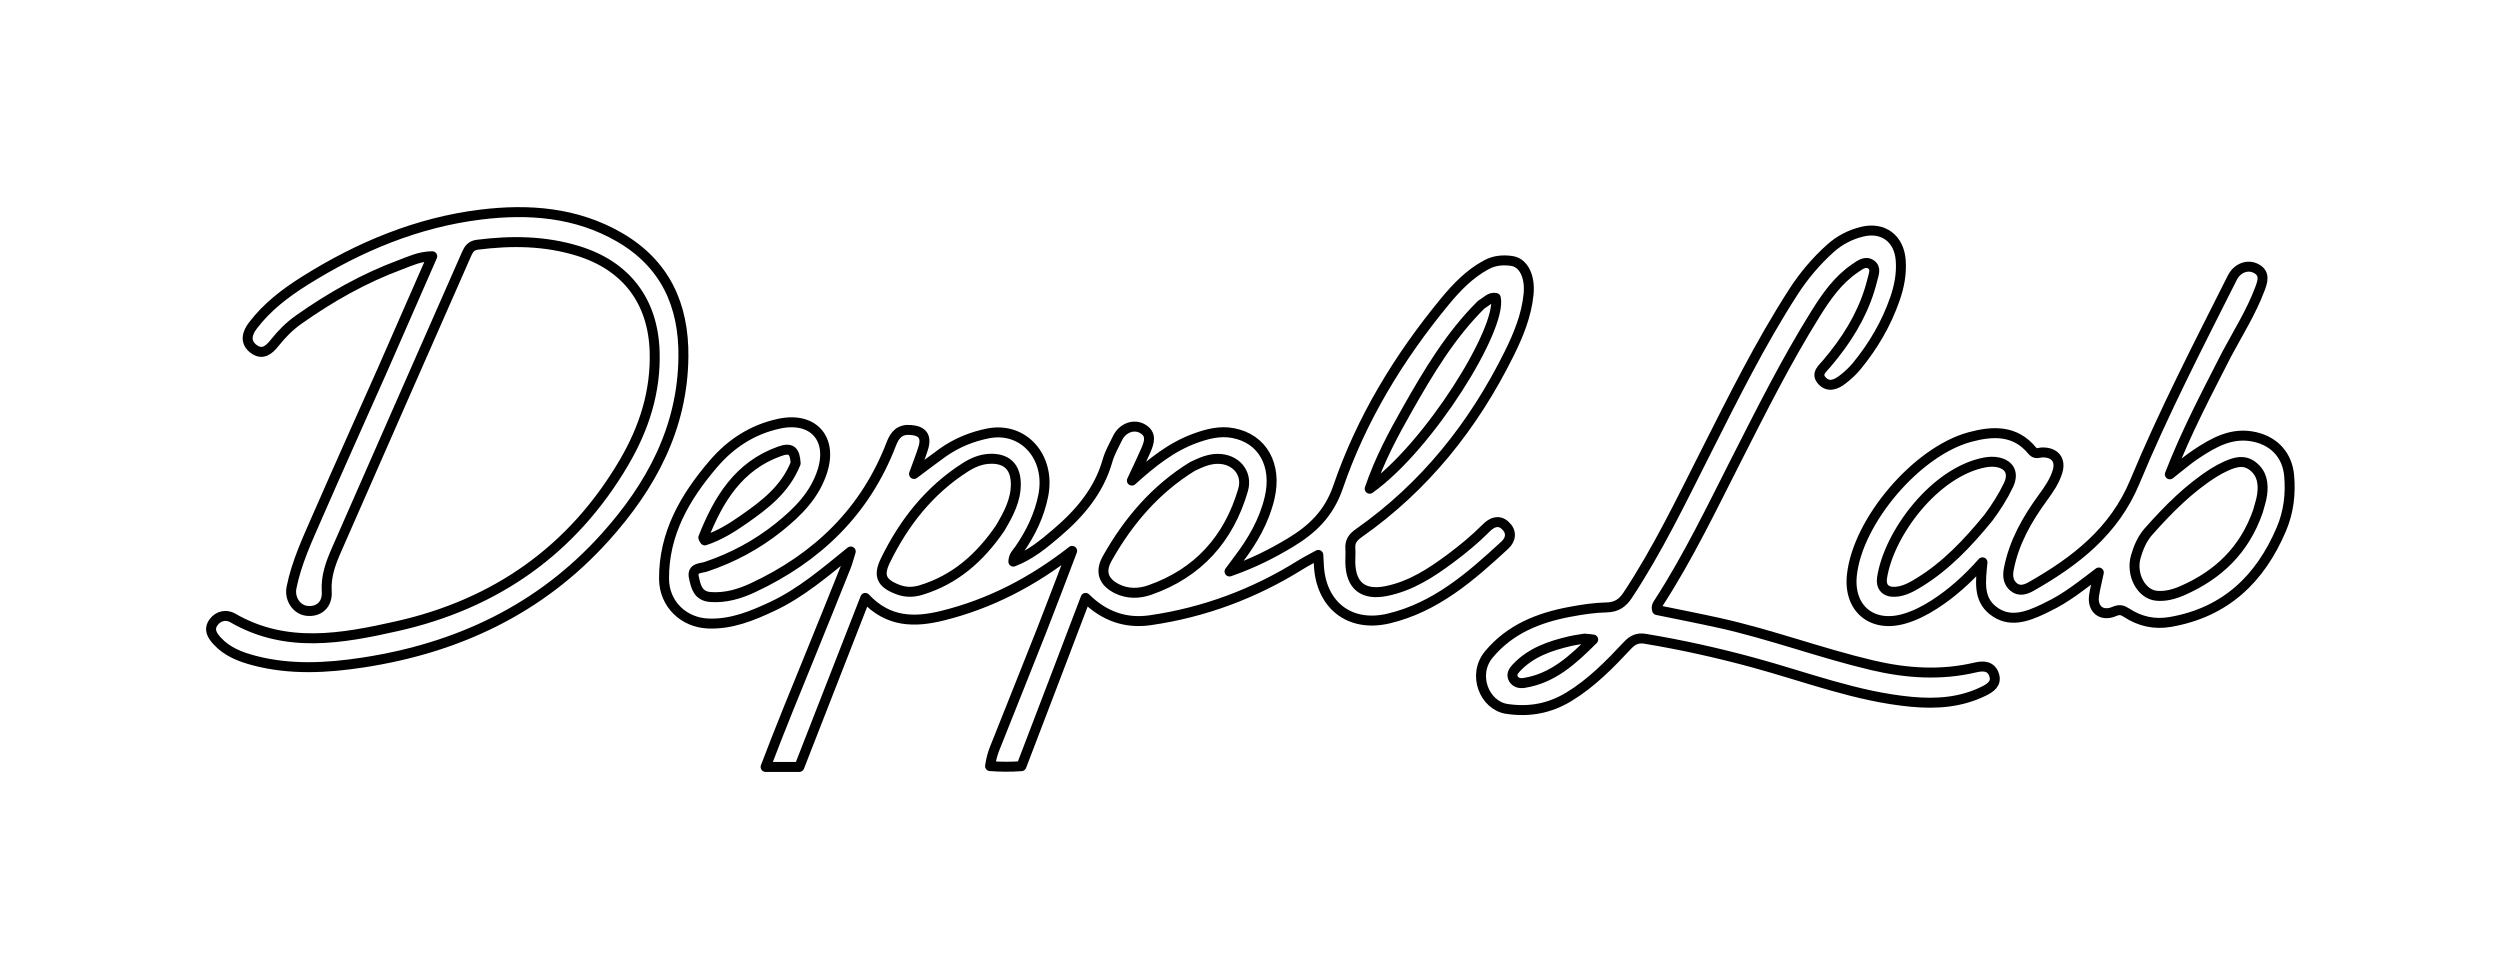
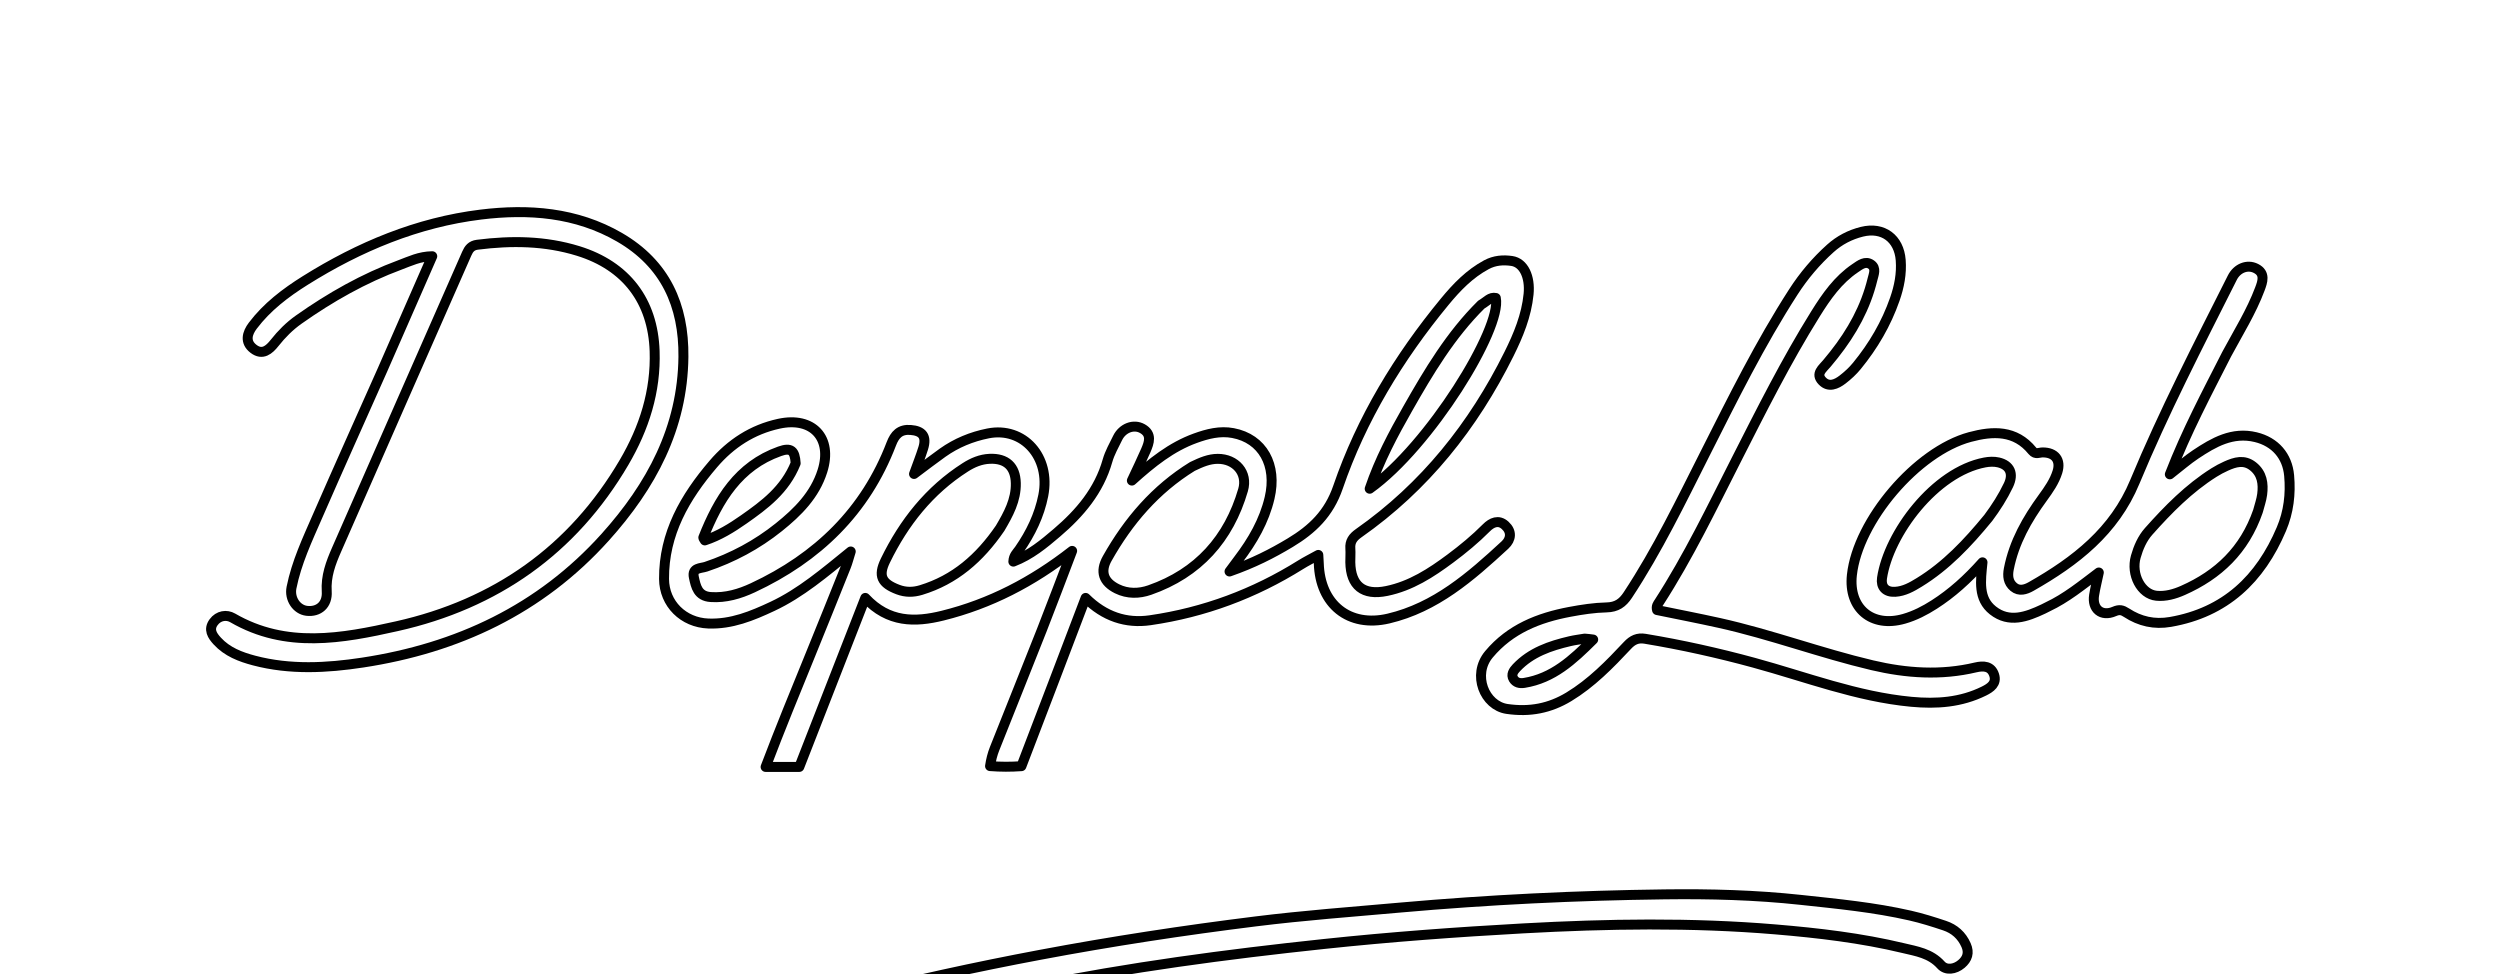
<svg xmlns="http://www.w3.org/2000/svg" enable-background="new 0 0 1024 224" fill="none" height="auto" id="Layer_1" version="1.1" viewBox="7 -83 1004 391" width="100%" x="0px" xml:space="preserve" y="0px">
  <style>
path {
  stroke: black;
  stroke-width: 4;
  stroke-linecap: round;
  stroke-linejoin: round;
  fill: none;
  opacity: 1;
}
</style>
  <path d=" M314.465,225   C320.244,209.758 326.51,194.526 332.724,179.272   C337.434,167.711 342.092,156.129 346.732,144.54   C347.388,142.904 347.811,141.174 348.66,138.476   C338.112,147.027 328.609,155.169 317.203,160.52   C309.035,164.352 300.778,167.765 291.436,167.407   C281.469,167.024 273.746,159.513 273.68,149.508   C273.56,131.273 282.075,116.654 293.466,103.34   C300.481,95.14 309.125,89.5 319.797,87.171   C333.365,84.211 341.467,92.923 337.283,106.164   C334.239,115.801 327.397,122.63 319.781,128.731   C310.995,135.77 301.205,141.017 290.504,144.601   C288.434,145.294 284.815,144.923 285.657,148.853   C286.46,152.599 287.264,156.426 292.424,156.776   C298.47,157.184 304.068,155.51 309.324,153.06   C335.264,140.964 354.587,122.36 364.955,95.248   C366.366,91.557 368.405,89.346 372.656,89.664   C377.487,90.026 379.219,92.295 377.762,96.992   C376.789,100.127 375.566,103.184 374.072,107.345   C378.507,104.038 381.977,101.339 385.562,98.801   C391.067,94.904 397.167,92.375 403.799,91.058   C418.004,88.236 429.021,100.537 425.985,115.971   C424.418,123.935 420.932,131.083 416.335,137.723   C415.425,139.038 414.052,140.115 413.961,142.544   C420.861,139.878 426.195,135.427 431.43,130.961   C440.669,123.081 448.363,114.069 451.782,101.999   C452.68,98.83 454.384,95.875 455.839,92.882   C457.755,88.939 462.246,87.146 465.778,89.136   C469.705,91.348 468.523,94.739 467.159,97.892   C465.509,101.704 463.681,105.439 461.559,110.003   C469.622,102.75 477.424,96.477 487.018,92.999   C491.909,91.226 496.927,89.931 502.168,90.918   C514.058,93.157 519.98,103.743 516.867,116.967   C514.685,126.232 510.022,134.233 504.334,141.72   C503.444,142.891 502.58,144.08 500.776,146.512   C510.241,143.202 517.829,139.354 525.152,134.945   C533.975,129.632 540.691,123.304 544.341,112.665   C553.765,85.188 568.735,60.562 587.227,38.133   C592.016,32.324 597.181,26.954 603.944,23.314   C607.232,21.545 610.657,21.301 614.128,21.802   C618.929,22.494 621.568,28.148 620.877,35.139   C620.026,43.756 616.777,51.591 613.002,59.19   C598.682,88.022 579.153,112.548 552.625,131.144   C550.344,132.744 549.082,134.47 549.3,137.298   C549.439,139.118 549.255,140.962 549.284,142.794   C549.438,152.278 554.487,156.272 563.892,154.339   C573.617,152.34 581.707,147.089 589.49,141.292   C594.568,137.51 599.44,133.484 603.924,128.977   C606.029,126.861 608.789,125.545 611.467,127.987   C614.201,130.479 613.891,133.566 611.36,135.908   C597.616,148.623 583.49,160.954 564.629,165.405   C548.74,169.156 537.104,159.675 536.624,143.238   C536.6,142.417 536.534,141.596 536.435,139.856   C533.772,141.332 531.485,142.466 529.332,143.812   C510.737,155.443 490.584,162.945 468.909,166.088   C459.226,167.491 450.519,164.592 442.986,157.127   C434.281,180.009 425.84,202.198 417.2,224.693   C412.975,225 408.951,225 404.605,224.663   C404.989,222.112 405.565,219.846 406.419,217.691   C412.729,201.766 419.148,185.885 425.423,169.946   C429.505,159.578 433.403,149.137 437.57,138.24   C421.585,150.719 404.601,159.513 385.597,164.234   C374.468,166.999 363.806,167.097 354.5,157.125   C345.483,180.22 336.742,202.61 328,225   C323.643,225 319.286,225 314.465,225  M485.865,104.334   C471.041,113.47 460.131,126.251 451.672,141.262   C448.69,146.555 450.103,150.724 455.588,153.449   C459.859,155.571 464.467,155.453 468.716,153.968   C488.187,147.166 500.491,133.385 506.212,113.785   C508.22,106.906 503.185,101.233 496.023,101.273   C492.575,101.292 489.546,102.567 485.865,104.334  M408.65,129.136   C411.962,123.512 415.11,117.815 414.948,111.003   C414.79,104.323 411.089,100.975 404.458,101.257   C400.83,101.411 397.631,102.787 394.673,104.674   C380.216,113.9 370.016,126.848 362.589,142.084   C359.567,148.285 361.04,151.274 367.619,153.772   C370.699,154.943 373.753,154.915 376.894,153.959   C390.413,149.841 400.404,141.189 408.65,129.136  M601.873,39.338   C589.557,51.525 580.794,66.246 572.331,81.137   C566.55,91.308 561.012,101.635 557.066,113.275   C581.057,96.189 610.274,48.886 607.719,36.662   C605.434,36.153 604.149,38.043 601.873,39.338  M326.536,103.07   C326.224,97.955 324.702,96.611 320.091,98.25   C303.555,104.128 295.487,117.634 289.453,132.87   C289.378,133.059 289.725,133.416 290.054,134.027   C295.751,132.153 300.835,129.018 305.696,125.609   C314.034,119.762 322.239,113.698 326.536,103.07  z" data-duration="400" fill="none" opacity="1" seq="2" stroke="black" stroke-linecap="round" stroke-linejoin="round" stroke-width="4" />
  <path d=" M160.557,65.646   C167.246,50.377 173.783,35.454 180.593,19.906   C175.451,19.968 171.615,21.91 167.723,23.349   C153.107,28.757 139.66,36.387 126.957,45.362   C123.258,47.975 120.107,51.145 117.29,54.707   C115.124,57.445 112.417,59.844 108.827,57.107   C105.204,54.345 106.282,50.763 108.511,47.812   C114.209,40.264 121.652,34.613 129.594,29.638   C151.285,16.046 174.631,6.309 200.062,3.178   C219.233,0.817 238.438,2.226 255.784,12.278   C274.153,22.924 281.687,39.566 281.46,60.306   C281.147,88.898 268.519,112.209 250.006,132.788   C223.939,161.762 190.65,177.295 152.637,183.089   C138.191,185.292 123.493,186.081 109.057,182.272   C103.562,180.822 98.241,178.797 94.249,174.44   C92.253,172.261 90.634,169.844 92.783,166.886   C94.777,164.141 98.029,163.744 100.437,165.14   C121.907,177.593 144.36,173.437 166.428,168.477   C206.014,159.581 236.974,137.961 257.654,102.647   C265.677,88.947 270.453,74.161 269.899,57.999   C269.209,37.86 258.479,23.756 239.206,17.794   C225.91,13.681 212.378,13.545 198.7,15.284   C196.26,15.594 195.275,16.976 194.441,18.872   C177.012,58.492 159.56,98.101 142.176,137.74   C139.84,143.067 137.808,148.429 138.217,154.556   C138.57,159.843 134.97,162.899 130.167,162.307   C126.139,161.811 123.167,157.49 124.069,152.982   C126.076,142.947 130.417,133.718 134.471,124.428   C142.995,104.897 151.746,85.465 160.557,65.646  z" data-duration="500" fill="none" opacity="1" seq="1" stroke="black" stroke-linecap="round" stroke-linejoin="round" stroke-width="4" />
  <path d=" M901.273,59.171   C893.266,74.922 885.116,90.196 878.406,107.49   C882.421,104.366 885.453,101.695 888.786,99.477   C896.055,94.64 903.552,90.301 912.896,92.564   C920.695,94.453 925.616,100.112 926.319,108.002   C926.979,115.412 926.131,122.592 923.205,129.492   C914.703,149.541 900.695,162.936 878.611,166.771   C872.191,167.885 866.374,166.569 861.03,163.074   C859.348,161.975 858.171,161.668 856.115,162.557   C850.944,164.793 847.097,161.557 847.995,155.996   C848.468,153.065 849.197,150.175 849.884,146.917   C843.097,152.041 836.777,157.204 829.351,160.698   C828.749,160.982 828.169,161.312 827.567,161.595   C820.901,164.737 813.906,167.313 807.364,162.157   C801.357,157.423 802.427,150.338 803.171,142.829   C797.131,149.599 790.911,155.225 783.79,159.78   C779.985,162.215 776.036,164.264 771.659,165.518   C758.724,169.224 749.272,161.326 750.718,147.942   C753.075,126.135 776.788,98.249 798.142,92.508   C807.325,90.04 816.333,89.625 823.193,98.056   C824.487,99.647 825.933,98.696 827.329,98.693   C832.308,98.683 834.734,101.75 833.263,106.5   C832.067,110.361 829.759,113.645 827.395,116.887   C821.068,125.562 815.826,134.742 813.743,145.478   C813.181,148.377 813.485,150.898 815.703,152.751   C817.942,154.62 820.524,153.774 822.736,152.515   C840.5,142.404 856.082,130.402 864.333,110.53   C875.958,82.533 889.885,55.585 903.502,28.513   C905.401,24.736 909.497,23.039 912.975,24.796   C916.887,26.772 915.629,30.215 914.564,33.056   C911.163,42.129 906.019,50.348 901.273,59.171  M913.799,122.302   C914.378,120.051 915.192,117.831 915.485,115.544   C916.032,111.267 915.504,107.207 911.789,104.264   C908.214,101.433 904.579,102.574 900.99,104.183   C899.326,104.929 897.698,105.795 896.155,106.767   C886.047,113.133 877.761,121.564 869.893,130.404   C867.346,133.265 865.776,136.885 864.729,140.583   C862.721,147.677 866.862,155.65 873.057,156.26   C876.674,156.616 880.298,155.602 883.677,154.105   C897.859,147.819 908.357,137.97 913.799,122.302  M805.498,124.986   C808.59,120.844 811.366,116.504 813.593,111.831   C815.755,107.294 814.278,103.783 809.524,102.693   C807.802,102.299 805.854,102.387 804.097,102.718   C784.016,106.505 765.478,131.288 762.812,149.156   C762.298,152.606 764.19,154.897 768.097,154.67   C771.719,154.459 774.784,152.712 777.749,150.89   C788.53,144.267 797.102,135.236 805.498,124.986  z" data-duration="600" fill="none" opacity="1" seq="4" stroke="black" stroke-linecap="round" stroke-linejoin="round" stroke-width="4" />
  <path d=" M743.489,59.52   C750.82,50.259 756.243,40.429 758.976,29.223   C759.486,27.131 760.582,24.738 758.445,23.234   C756.156,21.624 753.965,23.402 752.085,24.669   C745.149,29.345 740.474,36.04 736.137,42.995   C724.314,61.953 714.327,81.907 704.218,101.798   C694.415,121.087 685.047,140.617 673.284,158.847   C672.757,159.664 672.042,160.446 672.473,161.998   C680.658,163.686 689.072,165.313 697.435,167.167   C718.217,171.774 738.199,179.294 758.906,184.168   C772.647,187.402 786.483,188.341 800.385,185.042   C803.578,184.285 806.643,184.431 807.838,188.03   C808.983,191.479 806.355,193.246 803.761,194.53   C794.522,199.104 784.728,199.796 774.596,198.843   C752.713,196.787 732.312,188.856 711.358,183.146   C696.93,179.214 682.378,175.973 667.634,173.525   C664.68,173.035 662.626,174.014 660.611,176.168   C653.434,183.837 646.077,191.384 637.014,196.858   C629.413,201.45 621.384,203.054 612.208,201.709   C603.174,200.383 598.079,187.981 604.976,179.755   C613.503,169.583 624.9,165.08 637.417,162.725   C642.297,161.806 647.273,161.046 652.221,160.934   C656.242,160.843 658.616,159.172 660.713,155.995   C672.674,137.875 682.061,118.354 691.817,99.042   C702.929,77.045 713.841,54.953 727.234,34.201   C731.422,27.711 736.346,21.902 742.067,16.758   C745.717,13.476 749.992,11.251 754.755,10.069   C763.213,7.971 769.663,12.756 770.326,21.503   C770.736,26.913 769.73,32.088 767.956,37.17   C764.516,47.028 759.32,55.897 752.731,63.944   C751.061,65.983 749.067,67.825 746.972,69.433   C744.498,71.332 741.442,72.706 738.853,70.047   C735.969,67.084 739.009,65.009 740.732,62.892   C741.573,61.859 742.429,60.838 743.489,59.52  M643.396,173.469   C641.437,173.804 639.453,174.039 637.521,174.49   C629.515,176.362 621.847,178.972 615.993,185.165   C614.842,186.383 613.762,187.924 614.805,189.636   C615.73,191.154 617.268,191.558 619.143,191.255   C630.618,189.401 638.527,182.115 646.825,173.842   C645.265,173.637 644.636,173.554 643.396,173.469  z" data-duration="700" fill="none" opacity="1" seq="3" stroke="black" stroke-linecap="round" stroke-linejoin="round" stroke-width="4" />
+   <path d=" M240.6,369.087   C235.639,369.272 233.071,366.396 231.935,362.587   C230.743,358.587 233.361,356.249 236.733,354.345   C247.829,348.078 259.844,344.039 271.796,339.963   C321.767,322.917 372.859,310.22 424.74,300.452   C453.485,295.04 482.377,290.631 511.366,287.027   C530.625,284.632 550.032,283.192 569.388,281.474   C604.711,278.338 640.095,276.629 675.515,276.174   C693.74,275.939 712.016,276.428 730.244,278.396   C744.955,279.984 759.653,281.386 774.091,284.683   C778.78,285.754 783.397,287.203 787.961,288.733   C791.899,290.053 794.838,292.634 796.569,296.555   C797.936,299.652 797.084,302.113 794.699,304.134   C792.098,306.338 788.541,306.825 786.474,304.519   C782.275,299.834 776.639,299.033 771.27,297.744   C754.437,293.703 737.284,291.701 720.044,290.25   C686.283,287.409 652.504,287.976 618.752,289.837   C592.027,291.311 565.328,293.275 538.693,296.105   C499.498,300.27 460.457,305.458 421.817,313.274   C367.795,324.202 314.489,337.822 262.807,357.243   C255.024,360.168 247.291,363.288 240.6,369.087  z" data-duration="600" fill="none" opacity="1" seq="5" stroke="black" stroke-width="2" />
</svg>
